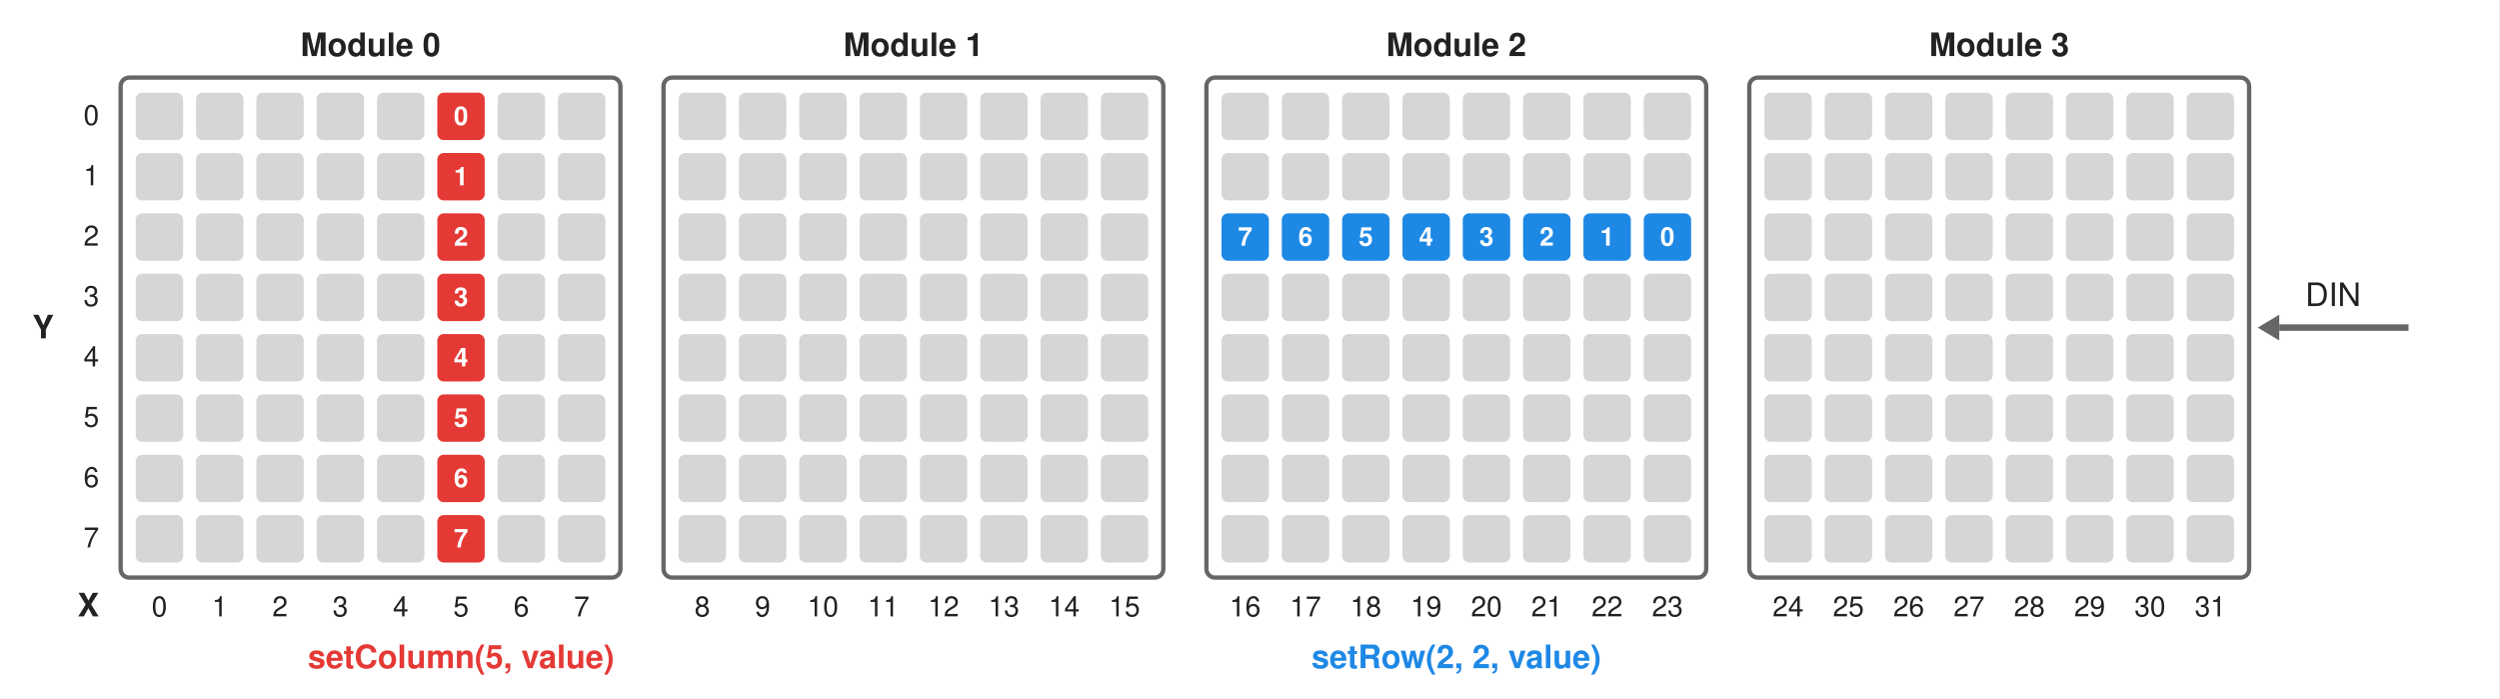
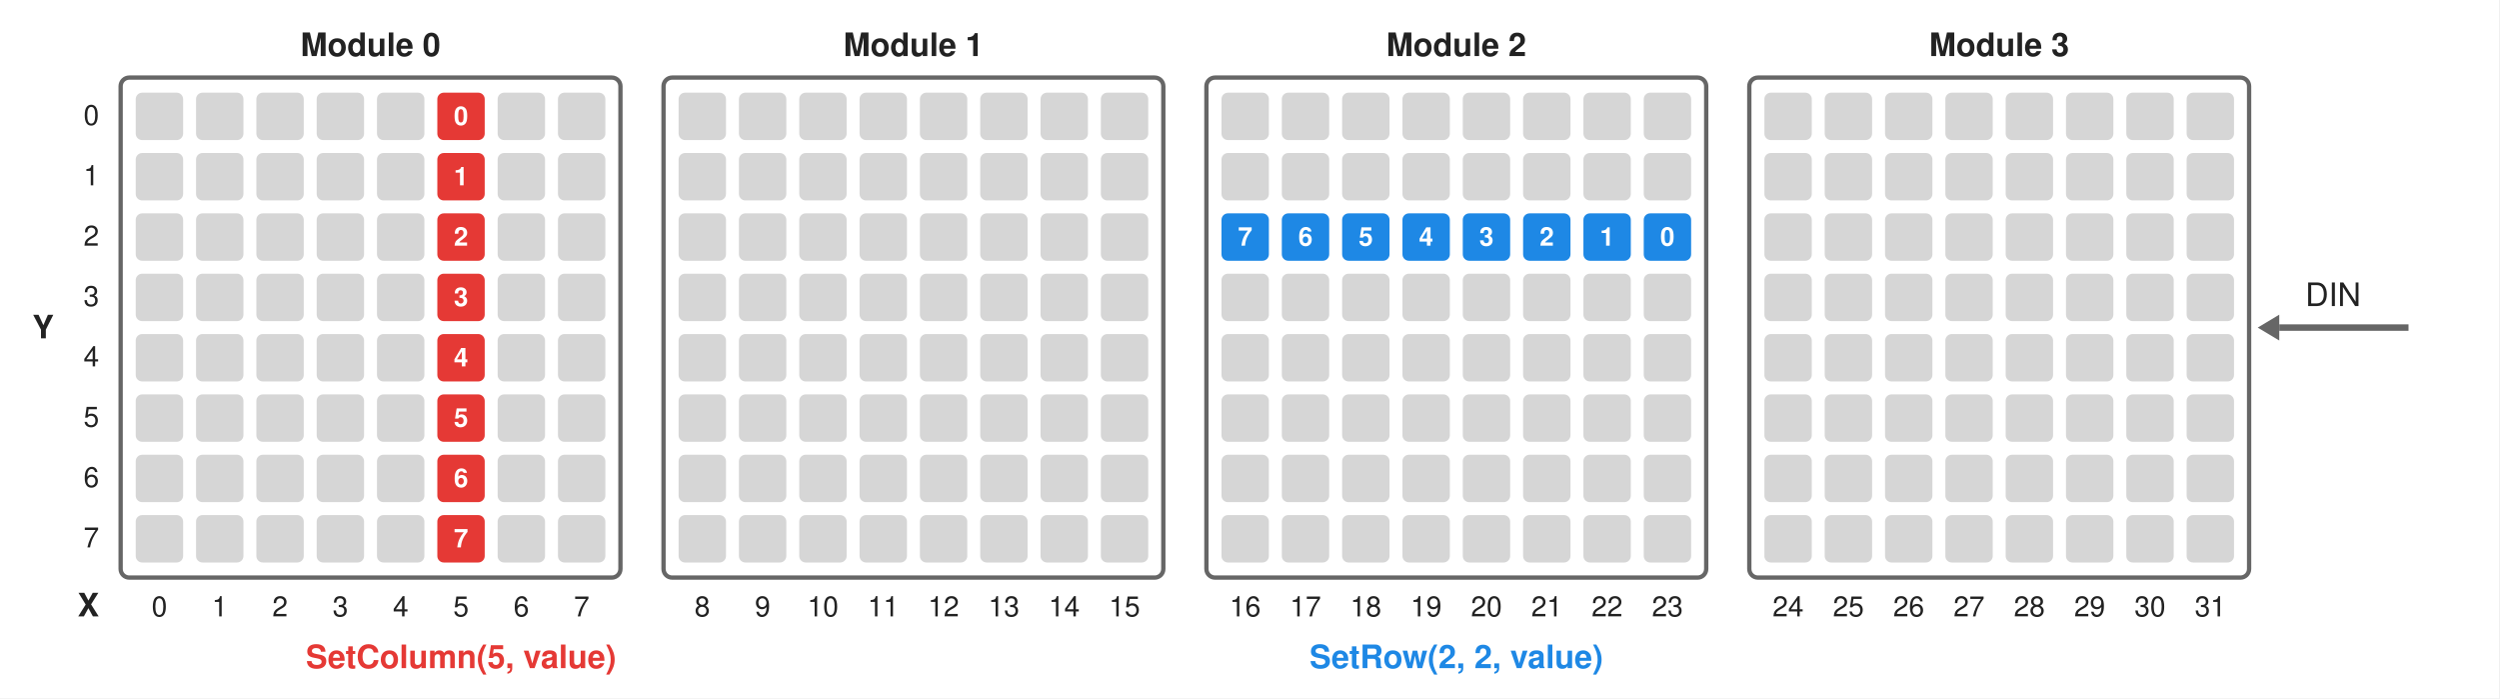
<svg xmlns="http://www.w3.org/2000/svg" width="1160" height="324" viewBox="0 46 1160 324" font-family="Helvetica, Arial, sans-serif">
  <rect x="0" y="46" width="1160" height="324" rx="0" fill="#ffffff" stroke="none" stroke-width="2" />
  <rect x="56" y="82" width="232" height="232" rx="4" fill="none" stroke="#666666" stroke-width="2" />
  <text x="172" y="72" font-size="15" fill="#222222" text-anchor="middle" font-weight="bold">Module 0</text>
  <rect x="308" y="82" width="232" height="232" rx="4" fill="none" stroke="#666666" stroke-width="2" />
  <text x="424" y="72" font-size="15" fill="#222222" text-anchor="middle" font-weight="bold">Module 1</text>
  <rect x="560" y="82" width="232" height="232" rx="4" fill="none" stroke="#666666" stroke-width="2" />
  <text x="676" y="72" font-size="15" fill="#222222" text-anchor="middle" font-weight="bold">Module 2</text>
  <rect x="812" y="82" width="232" height="232" rx="4" fill="none" stroke="#666666" stroke-width="2" />
  <text x="928" y="72" font-size="15" fill="#222222" text-anchor="middle" font-weight="bold">Module 3</text>
  <line x1="1118" y1="198" x2="1058" y2="198" stroke="#666666" stroke-width="3" />
  <polygon points="1048,198 1058,192 1058,204" fill="#666666" />
  <text x="1083" y="188" font-size="15" fill="#222222" text-anchor="middle">DIN</text>
  <text x="74" y="332" font-size="13" fill="#222222" text-anchor="middle">0</text>
  <text x="102" y="332" font-size="13" fill="#222222" text-anchor="middle">1</text>
  <text x="130" y="332" font-size="13" fill="#222222" text-anchor="middle">2</text>
  <text x="158" y="332" font-size="13" fill="#222222" text-anchor="middle">3</text>
  <text x="186" y="332" font-size="13" fill="#222222" text-anchor="middle">4</text>
  <text x="214" y="332" font-size="13" fill="#222222" text-anchor="middle">5</text>
  <text x="242" y="332" font-size="13" fill="#222222" text-anchor="middle">6</text>
  <text x="270" y="332" font-size="13" fill="#222222" text-anchor="middle">7</text>
  <text x="326" y="332" font-size="13" fill="#222222" text-anchor="middle">8</text>
  <text x="354" y="332" font-size="13" fill="#222222" text-anchor="middle">9</text>
  <text x="382" y="332" font-size="13" fill="#222222" text-anchor="middle">10</text>
  <text x="410" y="332" font-size="13" fill="#222222" text-anchor="middle">11</text>
  <text x="438" y="332" font-size="13" fill="#222222" text-anchor="middle">12</text>
  <text x="466" y="332" font-size="13" fill="#222222" text-anchor="middle">13</text>
  <text x="494" y="332" font-size="13" fill="#222222" text-anchor="middle">14</text>
  <text x="522" y="332" font-size="13" fill="#222222" text-anchor="middle">15</text>
  <text x="578" y="332" font-size="13" fill="#222222" text-anchor="middle">16</text>
  <text x="606" y="332" font-size="13" fill="#222222" text-anchor="middle">17</text>
  <text x="634" y="332" font-size="13" fill="#222222" text-anchor="middle">18</text>
  <text x="662" y="332" font-size="13" fill="#222222" text-anchor="middle">19</text>
  <text x="690" y="332" font-size="13" fill="#222222" text-anchor="middle">20</text>
  <text x="718" y="332" font-size="13" fill="#222222" text-anchor="middle">21</text>
  <text x="746" y="332" font-size="13" fill="#222222" text-anchor="middle">22</text>
  <text x="774" y="332" font-size="13" fill="#222222" text-anchor="middle">23</text>
  <text x="830" y="332" font-size="13" fill="#222222" text-anchor="middle">24</text>
  <text x="858" y="332" font-size="13" fill="#222222" text-anchor="middle">25</text>
  <text x="886" y="332" font-size="13" fill="#222222" text-anchor="middle">26</text>
  <text x="914" y="332" font-size="13" fill="#222222" text-anchor="middle">27</text>
  <text x="942" y="332" font-size="13" fill="#222222" text-anchor="middle">28</text>
  <text x="970" y="332" font-size="13" fill="#222222" text-anchor="middle">29</text>
  <text x="998" y="332" font-size="13" fill="#222222" text-anchor="middle">30</text>
  <text x="1026" y="332" font-size="13" fill="#222222" text-anchor="middle">31</text>
  <text x="46" y="104" font-size="13" fill="#222222" text-anchor="end">0</text>
  <text x="46" y="132" font-size="13" fill="#222222" text-anchor="end">1</text>
  <text x="46" y="160" font-size="13" fill="#222222" text-anchor="end">2</text>
  <text x="46" y="188" font-size="13" fill="#222222" text-anchor="end">3</text>
  <text x="46" y="216" font-size="13" fill="#222222" text-anchor="end">4</text>
  <text x="46" y="244" font-size="13" fill="#222222" text-anchor="end">5</text>
  <text x="46" y="272" font-size="13" fill="#222222" text-anchor="end">6</text>
  <text x="46" y="300" font-size="13" fill="#222222" text-anchor="end">7</text>
  <text x="20" y="203" font-size="15" fill="#222222" text-anchor="middle" font-weight="bold">Y</text>
  <text x="46" y="332" font-size="15" fill="#222222" text-anchor="end" font-weight="bold">X</text>
  <rect x="63" y="89" width="22" height="22" rx="3" fill="#d6d6d6" stroke="none" stroke-width="2" />
  <rect x="63" y="117" width="22" height="22" rx="3" fill="#d6d6d6" stroke="none" stroke-width="2" />
  <rect x="63" y="145" width="22" height="22" rx="3" fill="#d6d6d6" stroke="none" stroke-width="2" />
  <rect x="63" y="173" width="22" height="22" rx="3" fill="#d6d6d6" stroke="none" stroke-width="2" />
  <rect x="63" y="201" width="22" height="22" rx="3" fill="#d6d6d6" stroke="none" stroke-width="2" />
  <rect x="63" y="229" width="22" height="22" rx="3" fill="#d6d6d6" stroke="none" stroke-width="2" />
  <rect x="63" y="257" width="22" height="22" rx="3" fill="#d6d6d6" stroke="none" stroke-width="2" />
  <rect x="63" y="285" width="22" height="22" rx="3" fill="#d6d6d6" stroke="none" stroke-width="2" />
  <rect x="91" y="89" width="22" height="22" rx="3" fill="#d6d6d6" stroke="none" stroke-width="2" />
  <rect x="91" y="117" width="22" height="22" rx="3" fill="#d6d6d6" stroke="none" stroke-width="2" />
  <rect x="91" y="145" width="22" height="22" rx="3" fill="#d6d6d6" stroke="none" stroke-width="2" />
  <rect x="91" y="173" width="22" height="22" rx="3" fill="#d6d6d6" stroke="none" stroke-width="2" />
  <rect x="91" y="201" width="22" height="22" rx="3" fill="#d6d6d6" stroke="none" stroke-width="2" />
  <rect x="91" y="229" width="22" height="22" rx="3" fill="#d6d6d6" stroke="none" stroke-width="2" />
  <rect x="91" y="257" width="22" height="22" rx="3" fill="#d6d6d6" stroke="none" stroke-width="2" />
  <rect x="91" y="285" width="22" height="22" rx="3" fill="#d6d6d6" stroke="none" stroke-width="2" />
  <rect x="119" y="89" width="22" height="22" rx="3" fill="#d6d6d6" stroke="none" stroke-width="2" />
  <rect x="119" y="117" width="22" height="22" rx="3" fill="#d6d6d6" stroke="none" stroke-width="2" />
  <rect x="119" y="145" width="22" height="22" rx="3" fill="#d6d6d6" stroke="none" stroke-width="2" />
  <rect x="119" y="173" width="22" height="22" rx="3" fill="#d6d6d6" stroke="none" stroke-width="2" />
  <rect x="119" y="201" width="22" height="22" rx="3" fill="#d6d6d6" stroke="none" stroke-width="2" />
  <rect x="119" y="229" width="22" height="22" rx="3" fill="#d6d6d6" stroke="none" stroke-width="2" />
  <rect x="119" y="257" width="22" height="22" rx="3" fill="#d6d6d6" stroke="none" stroke-width="2" />
  <rect x="119" y="285" width="22" height="22" rx="3" fill="#d6d6d6" stroke="none" stroke-width="2" />
  <rect x="147" y="89" width="22" height="22" rx="3" fill="#d6d6d6" stroke="none" stroke-width="2" />
  <rect x="147" y="117" width="22" height="22" rx="3" fill="#d6d6d6" stroke="none" stroke-width="2" />
  <rect x="147" y="145" width="22" height="22" rx="3" fill="#d6d6d6" stroke="none" stroke-width="2" />
  <rect x="147" y="173" width="22" height="22" rx="3" fill="#d6d6d6" stroke="none" stroke-width="2" />
  <rect x="147" y="201" width="22" height="22" rx="3" fill="#d6d6d6" stroke="none" stroke-width="2" />
  <rect x="147" y="229" width="22" height="22" rx="3" fill="#d6d6d6" stroke="none" stroke-width="2" />
  <rect x="147" y="257" width="22" height="22" rx="3" fill="#d6d6d6" stroke="none" stroke-width="2" />
  <rect x="147" y="285" width="22" height="22" rx="3" fill="#d6d6d6" stroke="none" stroke-width="2" />
  <rect x="175" y="89" width="22" height="22" rx="3" fill="#d6d6d6" stroke="none" stroke-width="2" />
  <rect x="175" y="117" width="22" height="22" rx="3" fill="#d6d6d6" stroke="none" stroke-width="2" />
  <rect x="175" y="145" width="22" height="22" rx="3" fill="#d6d6d6" stroke="none" stroke-width="2" />
  <rect x="175" y="173" width="22" height="22" rx="3" fill="#d6d6d6" stroke="none" stroke-width="2" />
  <rect x="175" y="201" width="22" height="22" rx="3" fill="#d6d6d6" stroke="none" stroke-width="2" />
  <rect x="175" y="229" width="22" height="22" rx="3" fill="#d6d6d6" stroke="none" stroke-width="2" />
  <rect x="175" y="257" width="22" height="22" rx="3" fill="#d6d6d6" stroke="none" stroke-width="2" />
  <rect x="175" y="285" width="22" height="22" rx="3" fill="#d6d6d6" stroke="none" stroke-width="2" />
  <rect x="203" y="89" width="22" height="22" rx="3" fill="#e53935" stroke="none" stroke-width="2" />
  <text x="214" y="104" font-size="12" fill="#ffffff" text-anchor="middle" font-weight="bold">0</text>
  <rect x="203" y="117" width="22" height="22" rx="3" fill="#e53935" stroke="none" stroke-width="2" />
  <text x="214" y="132" font-size="12" fill="#ffffff" text-anchor="middle" font-weight="bold">1</text>
  <rect x="203" y="145" width="22" height="22" rx="3" fill="#e53935" stroke="none" stroke-width="2" />
  <text x="214" y="160" font-size="12" fill="#ffffff" text-anchor="middle" font-weight="bold">2</text>
  <rect x="203" y="173" width="22" height="22" rx="3" fill="#e53935" stroke="none" stroke-width="2" />
  <text x="214" y="188" font-size="12" fill="#ffffff" text-anchor="middle" font-weight="bold">3</text>
  <rect x="203" y="201" width="22" height="22" rx="3" fill="#e53935" stroke="none" stroke-width="2" />
  <text x="214" y="216" font-size="12" fill="#ffffff" text-anchor="middle" font-weight="bold">4</text>
  <rect x="203" y="229" width="22" height="22" rx="3" fill="#e53935" stroke="none" stroke-width="2" />
  <text x="214" y="244" font-size="12" fill="#ffffff" text-anchor="middle" font-weight="bold">5</text>
  <rect x="203" y="257" width="22" height="22" rx="3" fill="#e53935" stroke="none" stroke-width="2" />
  <text x="214" y="272" font-size="12" fill="#ffffff" text-anchor="middle" font-weight="bold">6</text>
  <rect x="203" y="285" width="22" height="22" rx="3" fill="#e53935" stroke="none" stroke-width="2" />
  <text x="214" y="300" font-size="12" fill="#ffffff" text-anchor="middle" font-weight="bold">7</text>
  <rect x="231" y="89" width="22" height="22" rx="3" fill="#d6d6d6" stroke="none" stroke-width="2" />
  <rect x="231" y="117" width="22" height="22" rx="3" fill="#d6d6d6" stroke="none" stroke-width="2" />
  <rect x="231" y="145" width="22" height="22" rx="3" fill="#d6d6d6" stroke="none" stroke-width="2" />
  <rect x="231" y="173" width="22" height="22" rx="3" fill="#d6d6d6" stroke="none" stroke-width="2" />
  <rect x="231" y="201" width="22" height="22" rx="3" fill="#d6d6d6" stroke="none" stroke-width="2" />
  <rect x="231" y="229" width="22" height="22" rx="3" fill="#d6d6d6" stroke="none" stroke-width="2" />
  <rect x="231" y="257" width="22" height="22" rx="3" fill="#d6d6d6" stroke="none" stroke-width="2" />
  <rect x="231" y="285" width="22" height="22" rx="3" fill="#d6d6d6" stroke="none" stroke-width="2" />
  <rect x="259" y="89" width="22" height="22" rx="3" fill="#d6d6d6" stroke="none" stroke-width="2" />
  <rect x="259" y="117" width="22" height="22" rx="3" fill="#d6d6d6" stroke="none" stroke-width="2" />
  <rect x="259" y="145" width="22" height="22" rx="3" fill="#d6d6d6" stroke="none" stroke-width="2" />
  <rect x="259" y="173" width="22" height="22" rx="3" fill="#d6d6d6" stroke="none" stroke-width="2" />
  <rect x="259" y="201" width="22" height="22" rx="3" fill="#d6d6d6" stroke="none" stroke-width="2" />
  <rect x="259" y="229" width="22" height="22" rx="3" fill="#d6d6d6" stroke="none" stroke-width="2" />
  <rect x="259" y="257" width="22" height="22" rx="3" fill="#d6d6d6" stroke="none" stroke-width="2" />
  <rect x="259" y="285" width="22" height="22" rx="3" fill="#d6d6d6" stroke="none" stroke-width="2" />
  <rect x="315" y="89" width="22" height="22" rx="3" fill="#d6d6d6" stroke="none" stroke-width="2" />
  <rect x="315" y="117" width="22" height="22" rx="3" fill="#d6d6d6" stroke="none" stroke-width="2" />
  <rect x="315" y="145" width="22" height="22" rx="3" fill="#d6d6d6" stroke="none" stroke-width="2" />
  <rect x="315" y="173" width="22" height="22" rx="3" fill="#d6d6d6" stroke="none" stroke-width="2" />
  <rect x="315" y="201" width="22" height="22" rx="3" fill="#d6d6d6" stroke="none" stroke-width="2" />
  <rect x="315" y="229" width="22" height="22" rx="3" fill="#d6d6d6" stroke="none" stroke-width="2" />
  <rect x="315" y="257" width="22" height="22" rx="3" fill="#d6d6d6" stroke="none" stroke-width="2" />
  <rect x="315" y="285" width="22" height="22" rx="3" fill="#d6d6d6" stroke="none" stroke-width="2" />
  <rect x="343" y="89" width="22" height="22" rx="3" fill="#d6d6d6" stroke="none" stroke-width="2" />
  <rect x="343" y="117" width="22" height="22" rx="3" fill="#d6d6d6" stroke="none" stroke-width="2" />
  <rect x="343" y="145" width="22" height="22" rx="3" fill="#d6d6d6" stroke="none" stroke-width="2" />
  <rect x="343" y="173" width="22" height="22" rx="3" fill="#d6d6d6" stroke="none" stroke-width="2" />
  <rect x="343" y="201" width="22" height="22" rx="3" fill="#d6d6d6" stroke="none" stroke-width="2" />
  <rect x="343" y="229" width="22" height="22" rx="3" fill="#d6d6d6" stroke="none" stroke-width="2" />
  <rect x="343" y="257" width="22" height="22" rx="3" fill="#d6d6d6" stroke="none" stroke-width="2" />
  <rect x="343" y="285" width="22" height="22" rx="3" fill="#d6d6d6" stroke="none" stroke-width="2" />
  <rect x="371" y="89" width="22" height="22" rx="3" fill="#d6d6d6" stroke="none" stroke-width="2" />
  <rect x="371" y="117" width="22" height="22" rx="3" fill="#d6d6d6" stroke="none" stroke-width="2" />
  <rect x="371" y="145" width="22" height="22" rx="3" fill="#d6d6d6" stroke="none" stroke-width="2" />
  <rect x="371" y="173" width="22" height="22" rx="3" fill="#d6d6d6" stroke="none" stroke-width="2" />
  <rect x="371" y="201" width="22" height="22" rx="3" fill="#d6d6d6" stroke="none" stroke-width="2" />
  <rect x="371" y="229" width="22" height="22" rx="3" fill="#d6d6d6" stroke="none" stroke-width="2" />
  <rect x="371" y="257" width="22" height="22" rx="3" fill="#d6d6d6" stroke="none" stroke-width="2" />
  <rect x="371" y="285" width="22" height="22" rx="3" fill="#d6d6d6" stroke="none" stroke-width="2" />
  <rect x="399" y="89" width="22" height="22" rx="3" fill="#d6d6d6" stroke="none" stroke-width="2" />
  <rect x="399" y="117" width="22" height="22" rx="3" fill="#d6d6d6" stroke="none" stroke-width="2" />
  <rect x="399" y="145" width="22" height="22" rx="3" fill="#d6d6d6" stroke="none" stroke-width="2" />
  <rect x="399" y="173" width="22" height="22" rx="3" fill="#d6d6d6" stroke="none" stroke-width="2" />
  <rect x="399" y="201" width="22" height="22" rx="3" fill="#d6d6d6" stroke="none" stroke-width="2" />
  <rect x="399" y="229" width="22" height="22" rx="3" fill="#d6d6d6" stroke="none" stroke-width="2" />
  <rect x="399" y="257" width="22" height="22" rx="3" fill="#d6d6d6" stroke="none" stroke-width="2" />
  <rect x="399" y="285" width="22" height="22" rx="3" fill="#d6d6d6" stroke="none" stroke-width="2" />
  <rect x="427" y="89" width="22" height="22" rx="3" fill="#d6d6d6" stroke="none" stroke-width="2" />
  <rect x="427" y="117" width="22" height="22" rx="3" fill="#d6d6d6" stroke="none" stroke-width="2" />
  <rect x="427" y="145" width="22" height="22" rx="3" fill="#d6d6d6" stroke="none" stroke-width="2" />
  <rect x="427" y="173" width="22" height="22" rx="3" fill="#d6d6d6" stroke="none" stroke-width="2" />
  <rect x="427" y="201" width="22" height="22" rx="3" fill="#d6d6d6" stroke="none" stroke-width="2" />
  <rect x="427" y="229" width="22" height="22" rx="3" fill="#d6d6d6" stroke="none" stroke-width="2" />
  <rect x="427" y="257" width="22" height="22" rx="3" fill="#d6d6d6" stroke="none" stroke-width="2" />
  <rect x="427" y="285" width="22" height="22" rx="3" fill="#d6d6d6" stroke="none" stroke-width="2" />
  <rect x="455" y="89" width="22" height="22" rx="3" fill="#d6d6d6" stroke="none" stroke-width="2" />
  <rect x="455" y="117" width="22" height="22" rx="3" fill="#d6d6d6" stroke="none" stroke-width="2" />
  <rect x="455" y="145" width="22" height="22" rx="3" fill="#d6d6d6" stroke="none" stroke-width="2" />
  <rect x="455" y="173" width="22" height="22" rx="3" fill="#d6d6d6" stroke="none" stroke-width="2" />
  <rect x="455" y="201" width="22" height="22" rx="3" fill="#d6d6d6" stroke="none" stroke-width="2" />
  <rect x="455" y="229" width="22" height="22" rx="3" fill="#d6d6d6" stroke="none" stroke-width="2" />
  <rect x="455" y="257" width="22" height="22" rx="3" fill="#d6d6d6" stroke="none" stroke-width="2" />
  <rect x="455" y="285" width="22" height="22" rx="3" fill="#d6d6d6" stroke="none" stroke-width="2" />
  <rect x="483" y="89" width="22" height="22" rx="3" fill="#d6d6d6" stroke="none" stroke-width="2" />
  <rect x="483" y="117" width="22" height="22" rx="3" fill="#d6d6d6" stroke="none" stroke-width="2" />
  <rect x="483" y="145" width="22" height="22" rx="3" fill="#d6d6d6" stroke="none" stroke-width="2" />
  <rect x="483" y="173" width="22" height="22" rx="3" fill="#d6d6d6" stroke="none" stroke-width="2" />
  <rect x="483" y="201" width="22" height="22" rx="3" fill="#d6d6d6" stroke="none" stroke-width="2" />
  <rect x="483" y="229" width="22" height="22" rx="3" fill="#d6d6d6" stroke="none" stroke-width="2" />
  <rect x="483" y="257" width="22" height="22" rx="3" fill="#d6d6d6" stroke="none" stroke-width="2" />
  <rect x="483" y="285" width="22" height="22" rx="3" fill="#d6d6d6" stroke="none" stroke-width="2" />
  <rect x="511" y="89" width="22" height="22" rx="3" fill="#d6d6d6" stroke="none" stroke-width="2" />
  <rect x="511" y="117" width="22" height="22" rx="3" fill="#d6d6d6" stroke="none" stroke-width="2" />
  <rect x="511" y="145" width="22" height="22" rx="3" fill="#d6d6d6" stroke="none" stroke-width="2" />
  <rect x="511" y="173" width="22" height="22" rx="3" fill="#d6d6d6" stroke="none" stroke-width="2" />
  <rect x="511" y="201" width="22" height="22" rx="3" fill="#d6d6d6" stroke="none" stroke-width="2" />
  <rect x="511" y="229" width="22" height="22" rx="3" fill="#d6d6d6" stroke="none" stroke-width="2" />
  <rect x="511" y="257" width="22" height="22" rx="3" fill="#d6d6d6" stroke="none" stroke-width="2" />
  <rect x="511" y="285" width="22" height="22" rx="3" fill="#d6d6d6" stroke="none" stroke-width="2" />
  <rect x="567" y="89" width="22" height="22" rx="3" fill="#d6d6d6" stroke="none" stroke-width="2" />
  <rect x="567" y="117" width="22" height="22" rx="3" fill="#d6d6d6" stroke="none" stroke-width="2" />
  <rect x="567" y="145" width="22" height="22" rx="3" fill="#1e88e5" stroke="none" stroke-width="2" />
  <text x="578" y="160" font-size="12" fill="#ffffff" text-anchor="middle" font-weight="bold">7</text>
  <rect x="567" y="173" width="22" height="22" rx="3" fill="#d6d6d6" stroke="none" stroke-width="2" />
  <rect x="567" y="201" width="22" height="22" rx="3" fill="#d6d6d6" stroke="none" stroke-width="2" />
  <rect x="567" y="229" width="22" height="22" rx="3" fill="#d6d6d6" stroke="none" stroke-width="2" />
  <rect x="567" y="257" width="22" height="22" rx="3" fill="#d6d6d6" stroke="none" stroke-width="2" />
  <rect x="567" y="285" width="22" height="22" rx="3" fill="#d6d6d6" stroke="none" stroke-width="2" />
  <rect x="595" y="89" width="22" height="22" rx="3" fill="#d6d6d6" stroke="none" stroke-width="2" />
  <rect x="595" y="117" width="22" height="22" rx="3" fill="#d6d6d6" stroke="none" stroke-width="2" />
  <rect x="595" y="145" width="22" height="22" rx="3" fill="#1e88e5" stroke="none" stroke-width="2" />
  <text x="606" y="160" font-size="12" fill="#ffffff" text-anchor="middle" font-weight="bold">6</text>
  <rect x="595" y="173" width="22" height="22" rx="3" fill="#d6d6d6" stroke="none" stroke-width="2" />
  <rect x="595" y="201" width="22" height="22" rx="3" fill="#d6d6d6" stroke="none" stroke-width="2" />
  <rect x="595" y="229" width="22" height="22" rx="3" fill="#d6d6d6" stroke="none" stroke-width="2" />
  <rect x="595" y="257" width="22" height="22" rx="3" fill="#d6d6d6" stroke="none" stroke-width="2" />
  <rect x="595" y="285" width="22" height="22" rx="3" fill="#d6d6d6" stroke="none" stroke-width="2" />
  <rect x="623" y="89" width="22" height="22" rx="3" fill="#d6d6d6" stroke="none" stroke-width="2" />
  <rect x="623" y="117" width="22" height="22" rx="3" fill="#d6d6d6" stroke="none" stroke-width="2" />
  <rect x="623" y="145" width="22" height="22" rx="3" fill="#1e88e5" stroke="none" stroke-width="2" />
  <text x="634" y="160" font-size="12" fill="#ffffff" text-anchor="middle" font-weight="bold">5</text>
  <rect x="623" y="173" width="22" height="22" rx="3" fill="#d6d6d6" stroke="none" stroke-width="2" />
  <rect x="623" y="201" width="22" height="22" rx="3" fill="#d6d6d6" stroke="none" stroke-width="2" />
  <rect x="623" y="229" width="22" height="22" rx="3" fill="#d6d6d6" stroke="none" stroke-width="2" />
  <rect x="623" y="257" width="22" height="22" rx="3" fill="#d6d6d6" stroke="none" stroke-width="2" />
  <rect x="623" y="285" width="22" height="22" rx="3" fill="#d6d6d6" stroke="none" stroke-width="2" />
  <rect x="651" y="89" width="22" height="22" rx="3" fill="#d6d6d6" stroke="none" stroke-width="2" />
  <rect x="651" y="117" width="22" height="22" rx="3" fill="#d6d6d6" stroke="none" stroke-width="2" />
  <rect x="651" y="145" width="22" height="22" rx="3" fill="#1e88e5" stroke="none" stroke-width="2" />
  <text x="662" y="160" font-size="12" fill="#ffffff" text-anchor="middle" font-weight="bold">4</text>
  <rect x="651" y="173" width="22" height="22" rx="3" fill="#d6d6d6" stroke="none" stroke-width="2" />
  <rect x="651" y="201" width="22" height="22" rx="3" fill="#d6d6d6" stroke="none" stroke-width="2" />
  <rect x="651" y="229" width="22" height="22" rx="3" fill="#d6d6d6" stroke="none" stroke-width="2" />
  <rect x="651" y="257" width="22" height="22" rx="3" fill="#d6d6d6" stroke="none" stroke-width="2" />
  <rect x="651" y="285" width="22" height="22" rx="3" fill="#d6d6d6" stroke="none" stroke-width="2" />
  <rect x="679" y="89" width="22" height="22" rx="3" fill="#d6d6d6" stroke="none" stroke-width="2" />
  <rect x="679" y="117" width="22" height="22" rx="3" fill="#d6d6d6" stroke="none" stroke-width="2" />
  <rect x="679" y="145" width="22" height="22" rx="3" fill="#1e88e5" stroke="none" stroke-width="2" />
  <text x="690" y="160" font-size="12" fill="#ffffff" text-anchor="middle" font-weight="bold">3</text>
  <rect x="679" y="173" width="22" height="22" rx="3" fill="#d6d6d6" stroke="none" stroke-width="2" />
  <rect x="679" y="201" width="22" height="22" rx="3" fill="#d6d6d6" stroke="none" stroke-width="2" />
  <rect x="679" y="229" width="22" height="22" rx="3" fill="#d6d6d6" stroke="none" stroke-width="2" />
  <rect x="679" y="257" width="22" height="22" rx="3" fill="#d6d6d6" stroke="none" stroke-width="2" />
  <rect x="679" y="285" width="22" height="22" rx="3" fill="#d6d6d6" stroke="none" stroke-width="2" />
  <rect x="707" y="89" width="22" height="22" rx="3" fill="#d6d6d6" stroke="none" stroke-width="2" />
  <rect x="707" y="117" width="22" height="22" rx="3" fill="#d6d6d6" stroke="none" stroke-width="2" />
  <rect x="707" y="145" width="22" height="22" rx="3" fill="#1e88e5" stroke="none" stroke-width="2" />
  <text x="718" y="160" font-size="12" fill="#ffffff" text-anchor="middle" font-weight="bold">2</text>
  <rect x="707" y="173" width="22" height="22" rx="3" fill="#d6d6d6" stroke="none" stroke-width="2" />
  <rect x="707" y="201" width="22" height="22" rx="3" fill="#d6d6d6" stroke="none" stroke-width="2" />
  <rect x="707" y="229" width="22" height="22" rx="3" fill="#d6d6d6" stroke="none" stroke-width="2" />
  <rect x="707" y="257" width="22" height="22" rx="3" fill="#d6d6d6" stroke="none" stroke-width="2" />
  <rect x="707" y="285" width="22" height="22" rx="3" fill="#d6d6d6" stroke="none" stroke-width="2" />
  <rect x="735" y="89" width="22" height="22" rx="3" fill="#d6d6d6" stroke="none" stroke-width="2" />
  <rect x="735" y="117" width="22" height="22" rx="3" fill="#d6d6d6" stroke="none" stroke-width="2" />
  <rect x="735" y="145" width="22" height="22" rx="3" fill="#1e88e5" stroke="none" stroke-width="2" />
  <text x="746" y="160" font-size="12" fill="#ffffff" text-anchor="middle" font-weight="bold">1</text>
  <rect x="735" y="173" width="22" height="22" rx="3" fill="#d6d6d6" stroke="none" stroke-width="2" />
  <rect x="735" y="201" width="22" height="22" rx="3" fill="#d6d6d6" stroke="none" stroke-width="2" />
  <rect x="735" y="229" width="22" height="22" rx="3" fill="#d6d6d6" stroke="none" stroke-width="2" />
  <rect x="735" y="257" width="22" height="22" rx="3" fill="#d6d6d6" stroke="none" stroke-width="2" />
  <rect x="735" y="285" width="22" height="22" rx="3" fill="#d6d6d6" stroke="none" stroke-width="2" />
  <rect x="763" y="89" width="22" height="22" rx="3" fill="#d6d6d6" stroke="none" stroke-width="2" />
  <rect x="763" y="117" width="22" height="22" rx="3" fill="#d6d6d6" stroke="none" stroke-width="2" />
  <rect x="763" y="145" width="22" height="22" rx="3" fill="#1e88e5" stroke="none" stroke-width="2" />
  <text x="774" y="160" font-size="12" fill="#ffffff" text-anchor="middle" font-weight="bold">0</text>
  <rect x="763" y="173" width="22" height="22" rx="3" fill="#d6d6d6" stroke="none" stroke-width="2" />
  <rect x="763" y="201" width="22" height="22" rx="3" fill="#d6d6d6" stroke="none" stroke-width="2" />
  <rect x="763" y="229" width="22" height="22" rx="3" fill="#d6d6d6" stroke="none" stroke-width="2" />
  <rect x="763" y="257" width="22" height="22" rx="3" fill="#d6d6d6" stroke="none" stroke-width="2" />
  <rect x="763" y="285" width="22" height="22" rx="3" fill="#d6d6d6" stroke="none" stroke-width="2" />
  <rect x="819" y="89" width="22" height="22" rx="3" fill="#d6d6d6" stroke="none" stroke-width="2" />
  <rect x="819" y="117" width="22" height="22" rx="3" fill="#d6d6d6" stroke="none" stroke-width="2" />
  <rect x="819" y="145" width="22" height="22" rx="3" fill="#d6d6d6" stroke="none" stroke-width="2" />
  <rect x="819" y="173" width="22" height="22" rx="3" fill="#d6d6d6" stroke="none" stroke-width="2" />
  <rect x="819" y="201" width="22" height="22" rx="3" fill="#d6d6d6" stroke="none" stroke-width="2" />
  <rect x="819" y="229" width="22" height="22" rx="3" fill="#d6d6d6" stroke="none" stroke-width="2" />
  <rect x="819" y="257" width="22" height="22" rx="3" fill="#d6d6d6" stroke="none" stroke-width="2" />
  <rect x="819" y="285" width="22" height="22" rx="3" fill="#d6d6d6" stroke="none" stroke-width="2" />
  <rect x="847" y="89" width="22" height="22" rx="3" fill="#d6d6d6" stroke="none" stroke-width="2" />
  <rect x="847" y="117" width="22" height="22" rx="3" fill="#d6d6d6" stroke="none" stroke-width="2" />
  <rect x="847" y="145" width="22" height="22" rx="3" fill="#d6d6d6" stroke="none" stroke-width="2" />
  <rect x="847" y="173" width="22" height="22" rx="3" fill="#d6d6d6" stroke="none" stroke-width="2" />
  <rect x="847" y="201" width="22" height="22" rx="3" fill="#d6d6d6" stroke="none" stroke-width="2" />
  <rect x="847" y="229" width="22" height="22" rx="3" fill="#d6d6d6" stroke="none" stroke-width="2" />
  <rect x="847" y="257" width="22" height="22" rx="3" fill="#d6d6d6" stroke="none" stroke-width="2" />
  <rect x="847" y="285" width="22" height="22" rx="3" fill="#d6d6d6" stroke="none" stroke-width="2" />
  <rect x="875" y="89" width="22" height="22" rx="3" fill="#d6d6d6" stroke="none" stroke-width="2" />
  <rect x="875" y="117" width="22" height="22" rx="3" fill="#d6d6d6" stroke="none" stroke-width="2" />
  <rect x="875" y="145" width="22" height="22" rx="3" fill="#d6d6d6" stroke="none" stroke-width="2" />
  <rect x="875" y="173" width="22" height="22" rx="3" fill="#d6d6d6" stroke="none" stroke-width="2" />
  <rect x="875" y="201" width="22" height="22" rx="3" fill="#d6d6d6" stroke="none" stroke-width="2" />
  <rect x="875" y="229" width="22" height="22" rx="3" fill="#d6d6d6" stroke="none" stroke-width="2" />
  <rect x="875" y="257" width="22" height="22" rx="3" fill="#d6d6d6" stroke="none" stroke-width="2" />
  <rect x="875" y="285" width="22" height="22" rx="3" fill="#d6d6d6" stroke="none" stroke-width="2" />
  <rect x="903" y="89" width="22" height="22" rx="3" fill="#d6d6d6" stroke="none" stroke-width="2" />
  <rect x="903" y="117" width="22" height="22" rx="3" fill="#d6d6d6" stroke="none" stroke-width="2" />
  <rect x="903" y="145" width="22" height="22" rx="3" fill="#d6d6d6" stroke="none" stroke-width="2" />
  <rect x="903" y="173" width="22" height="22" rx="3" fill="#d6d6d6" stroke="none" stroke-width="2" />
  <rect x="903" y="201" width="22" height="22" rx="3" fill="#d6d6d6" stroke="none" stroke-width="2" />
  <rect x="903" y="229" width="22" height="22" rx="3" fill="#d6d6d6" stroke="none" stroke-width="2" />
  <rect x="903" y="257" width="22" height="22" rx="3" fill="#d6d6d6" stroke="none" stroke-width="2" />
  <rect x="903" y="285" width="22" height="22" rx="3" fill="#d6d6d6" stroke="none" stroke-width="2" />
  <rect x="931" y="89" width="22" height="22" rx="3" fill="#d6d6d6" stroke="none" stroke-width="2" />
  <rect x="931" y="117" width="22" height="22" rx="3" fill="#d6d6d6" stroke="none" stroke-width="2" />
  <rect x="931" y="145" width="22" height="22" rx="3" fill="#d6d6d6" stroke="none" stroke-width="2" />
  <rect x="931" y="173" width="22" height="22" rx="3" fill="#d6d6d6" stroke="none" stroke-width="2" />
  <rect x="931" y="201" width="22" height="22" rx="3" fill="#d6d6d6" stroke="none" stroke-width="2" />
  <rect x="931" y="229" width="22" height="22" rx="3" fill="#d6d6d6" stroke="none" stroke-width="2" />
  <rect x="931" y="257" width="22" height="22" rx="3" fill="#d6d6d6" stroke="none" stroke-width="2" />
  <rect x="931" y="285" width="22" height="22" rx="3" fill="#d6d6d6" stroke="none" stroke-width="2" />
  <rect x="959" y="89" width="22" height="22" rx="3" fill="#d6d6d6" stroke="none" stroke-width="2" />
  <rect x="959" y="117" width="22" height="22" rx="3" fill="#d6d6d6" stroke="none" stroke-width="2" />
  <rect x="959" y="145" width="22" height="22" rx="3" fill="#d6d6d6" stroke="none" stroke-width="2" />
  <rect x="959" y="173" width="22" height="22" rx="3" fill="#d6d6d6" stroke="none" stroke-width="2" />
  <rect x="959" y="201" width="22" height="22" rx="3" fill="#d6d6d6" stroke="none" stroke-width="2" />
  <rect x="959" y="229" width="22" height="22" rx="3" fill="#d6d6d6" stroke="none" stroke-width="2" />
  <rect x="959" y="257" width="22" height="22" rx="3" fill="#d6d6d6" stroke="none" stroke-width="2" />
  <rect x="959" y="285" width="22" height="22" rx="3" fill="#d6d6d6" stroke="none" stroke-width="2" />
  <rect x="987" y="89" width="22" height="22" rx="3" fill="#d6d6d6" stroke="none" stroke-width="2" />
  <rect x="987" y="117" width="22" height="22" rx="3" fill="#d6d6d6" stroke="none" stroke-width="2" />
  <rect x="987" y="145" width="22" height="22" rx="3" fill="#d6d6d6" stroke="none" stroke-width="2" />
  <rect x="987" y="173" width="22" height="22" rx="3" fill="#d6d6d6" stroke="none" stroke-width="2" />
  <rect x="987" y="201" width="22" height="22" rx="3" fill="#d6d6d6" stroke="none" stroke-width="2" />
  <rect x="987" y="229" width="22" height="22" rx="3" fill="#d6d6d6" stroke="none" stroke-width="2" />
  <rect x="987" y="257" width="22" height="22" rx="3" fill="#d6d6d6" stroke="none" stroke-width="2" />
  <rect x="987" y="285" width="22" height="22" rx="3" fill="#d6d6d6" stroke="none" stroke-width="2" />
  <rect x="1015" y="89" width="22" height="22" rx="3" fill="#d6d6d6" stroke="none" stroke-width="2" />
  <rect x="1015" y="117" width="22" height="22" rx="3" fill="#d6d6d6" stroke="none" stroke-width="2" />
  <rect x="1015" y="145" width="22" height="22" rx="3" fill="#d6d6d6" stroke="none" stroke-width="2" />
  <rect x="1015" y="173" width="22" height="22" rx="3" fill="#d6d6d6" stroke="none" stroke-width="2" />
  <rect x="1015" y="201" width="22" height="22" rx="3" fill="#d6d6d6" stroke="none" stroke-width="2" />
  <rect x="1015" y="229" width="22" height="22" rx="3" fill="#d6d6d6" stroke="none" stroke-width="2" />
  <rect x="1015" y="257" width="22" height="22" rx="3" fill="#d6d6d6" stroke="none" stroke-width="2" />
  <rect x="1015" y="285" width="22" height="22" rx="3" fill="#d6d6d6" stroke="none" stroke-width="2" />
-   <text x="214" y="356" font-size="15" fill="#e53935" text-anchor="middle" font-weight="bold">setColumn(5, value)</text>
-   <text x="676" y="356" font-size="15" fill="#1e88e5" text-anchor="middle" font-weight="bold">setRow(2, 2, value)</text>
+   <text x="214" y="356" font-size="15" fill="#e53935" text-anchor="middle" font-weight="bold">SetColumn(5, value)</text>
+   <text x="676" y="356" font-size="15" fill="#1e88e5" text-anchor="middle" font-weight="bold">SetRow(2, 2, value)</text>
</svg>
